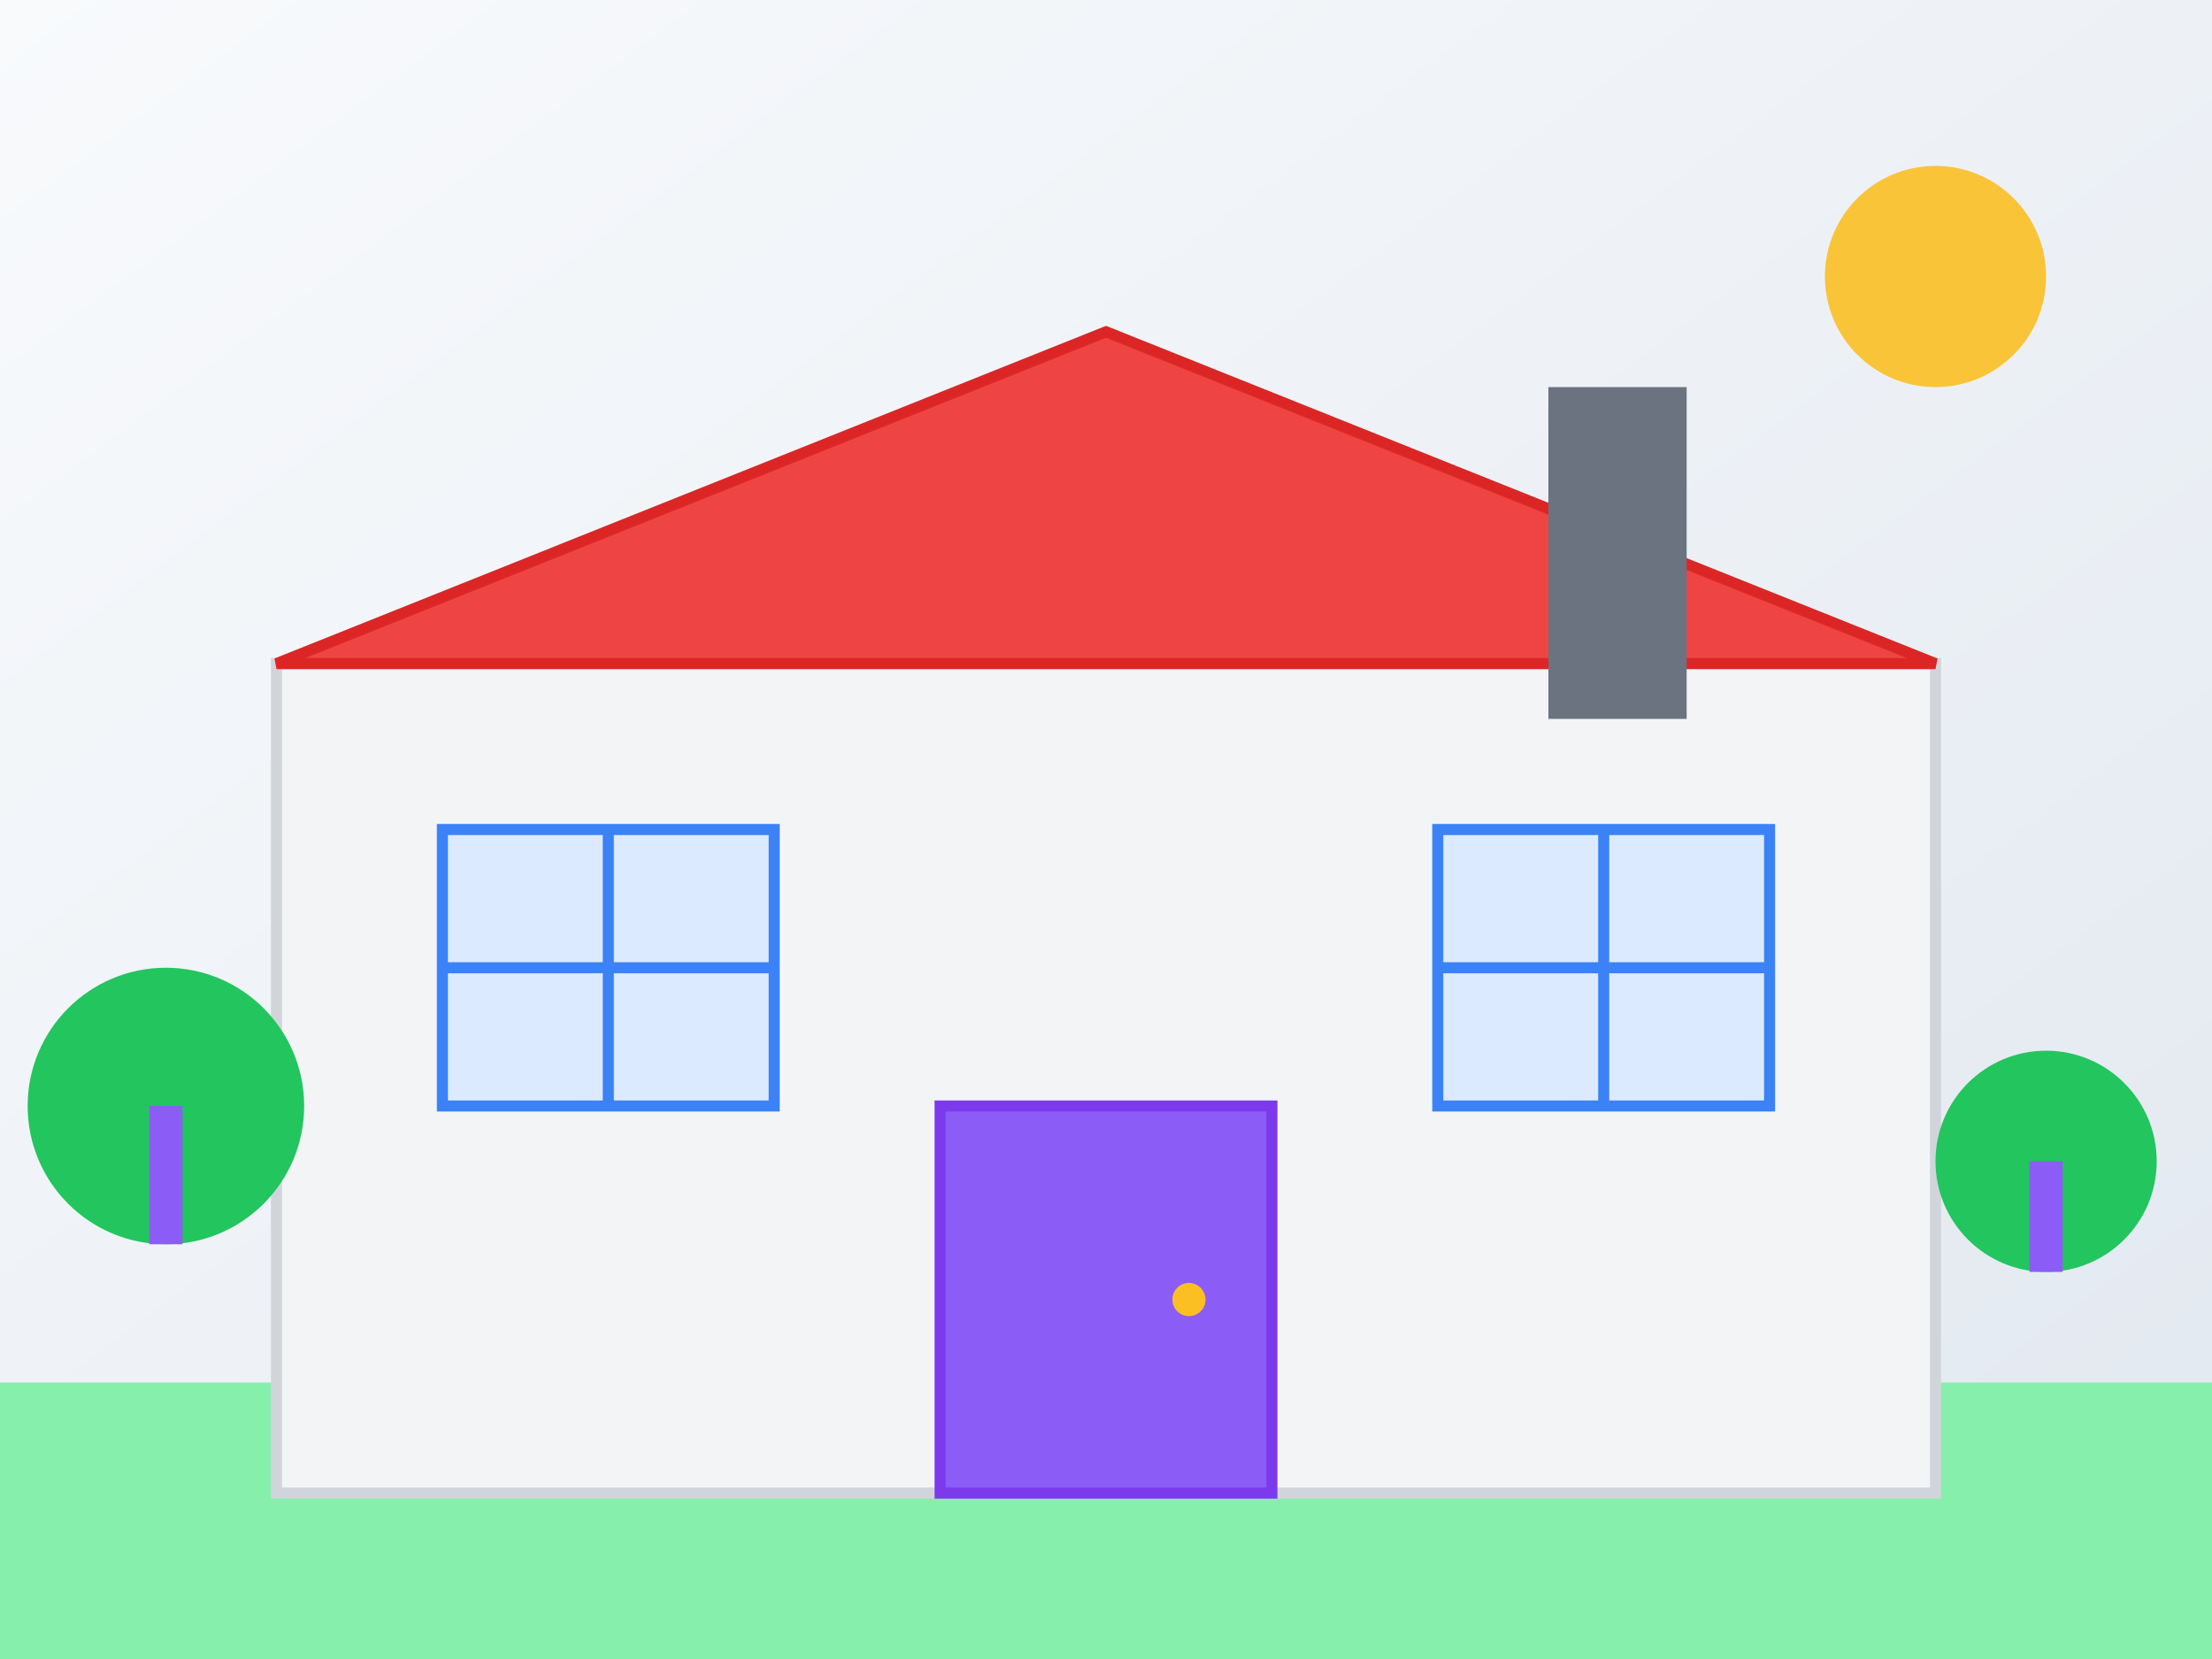
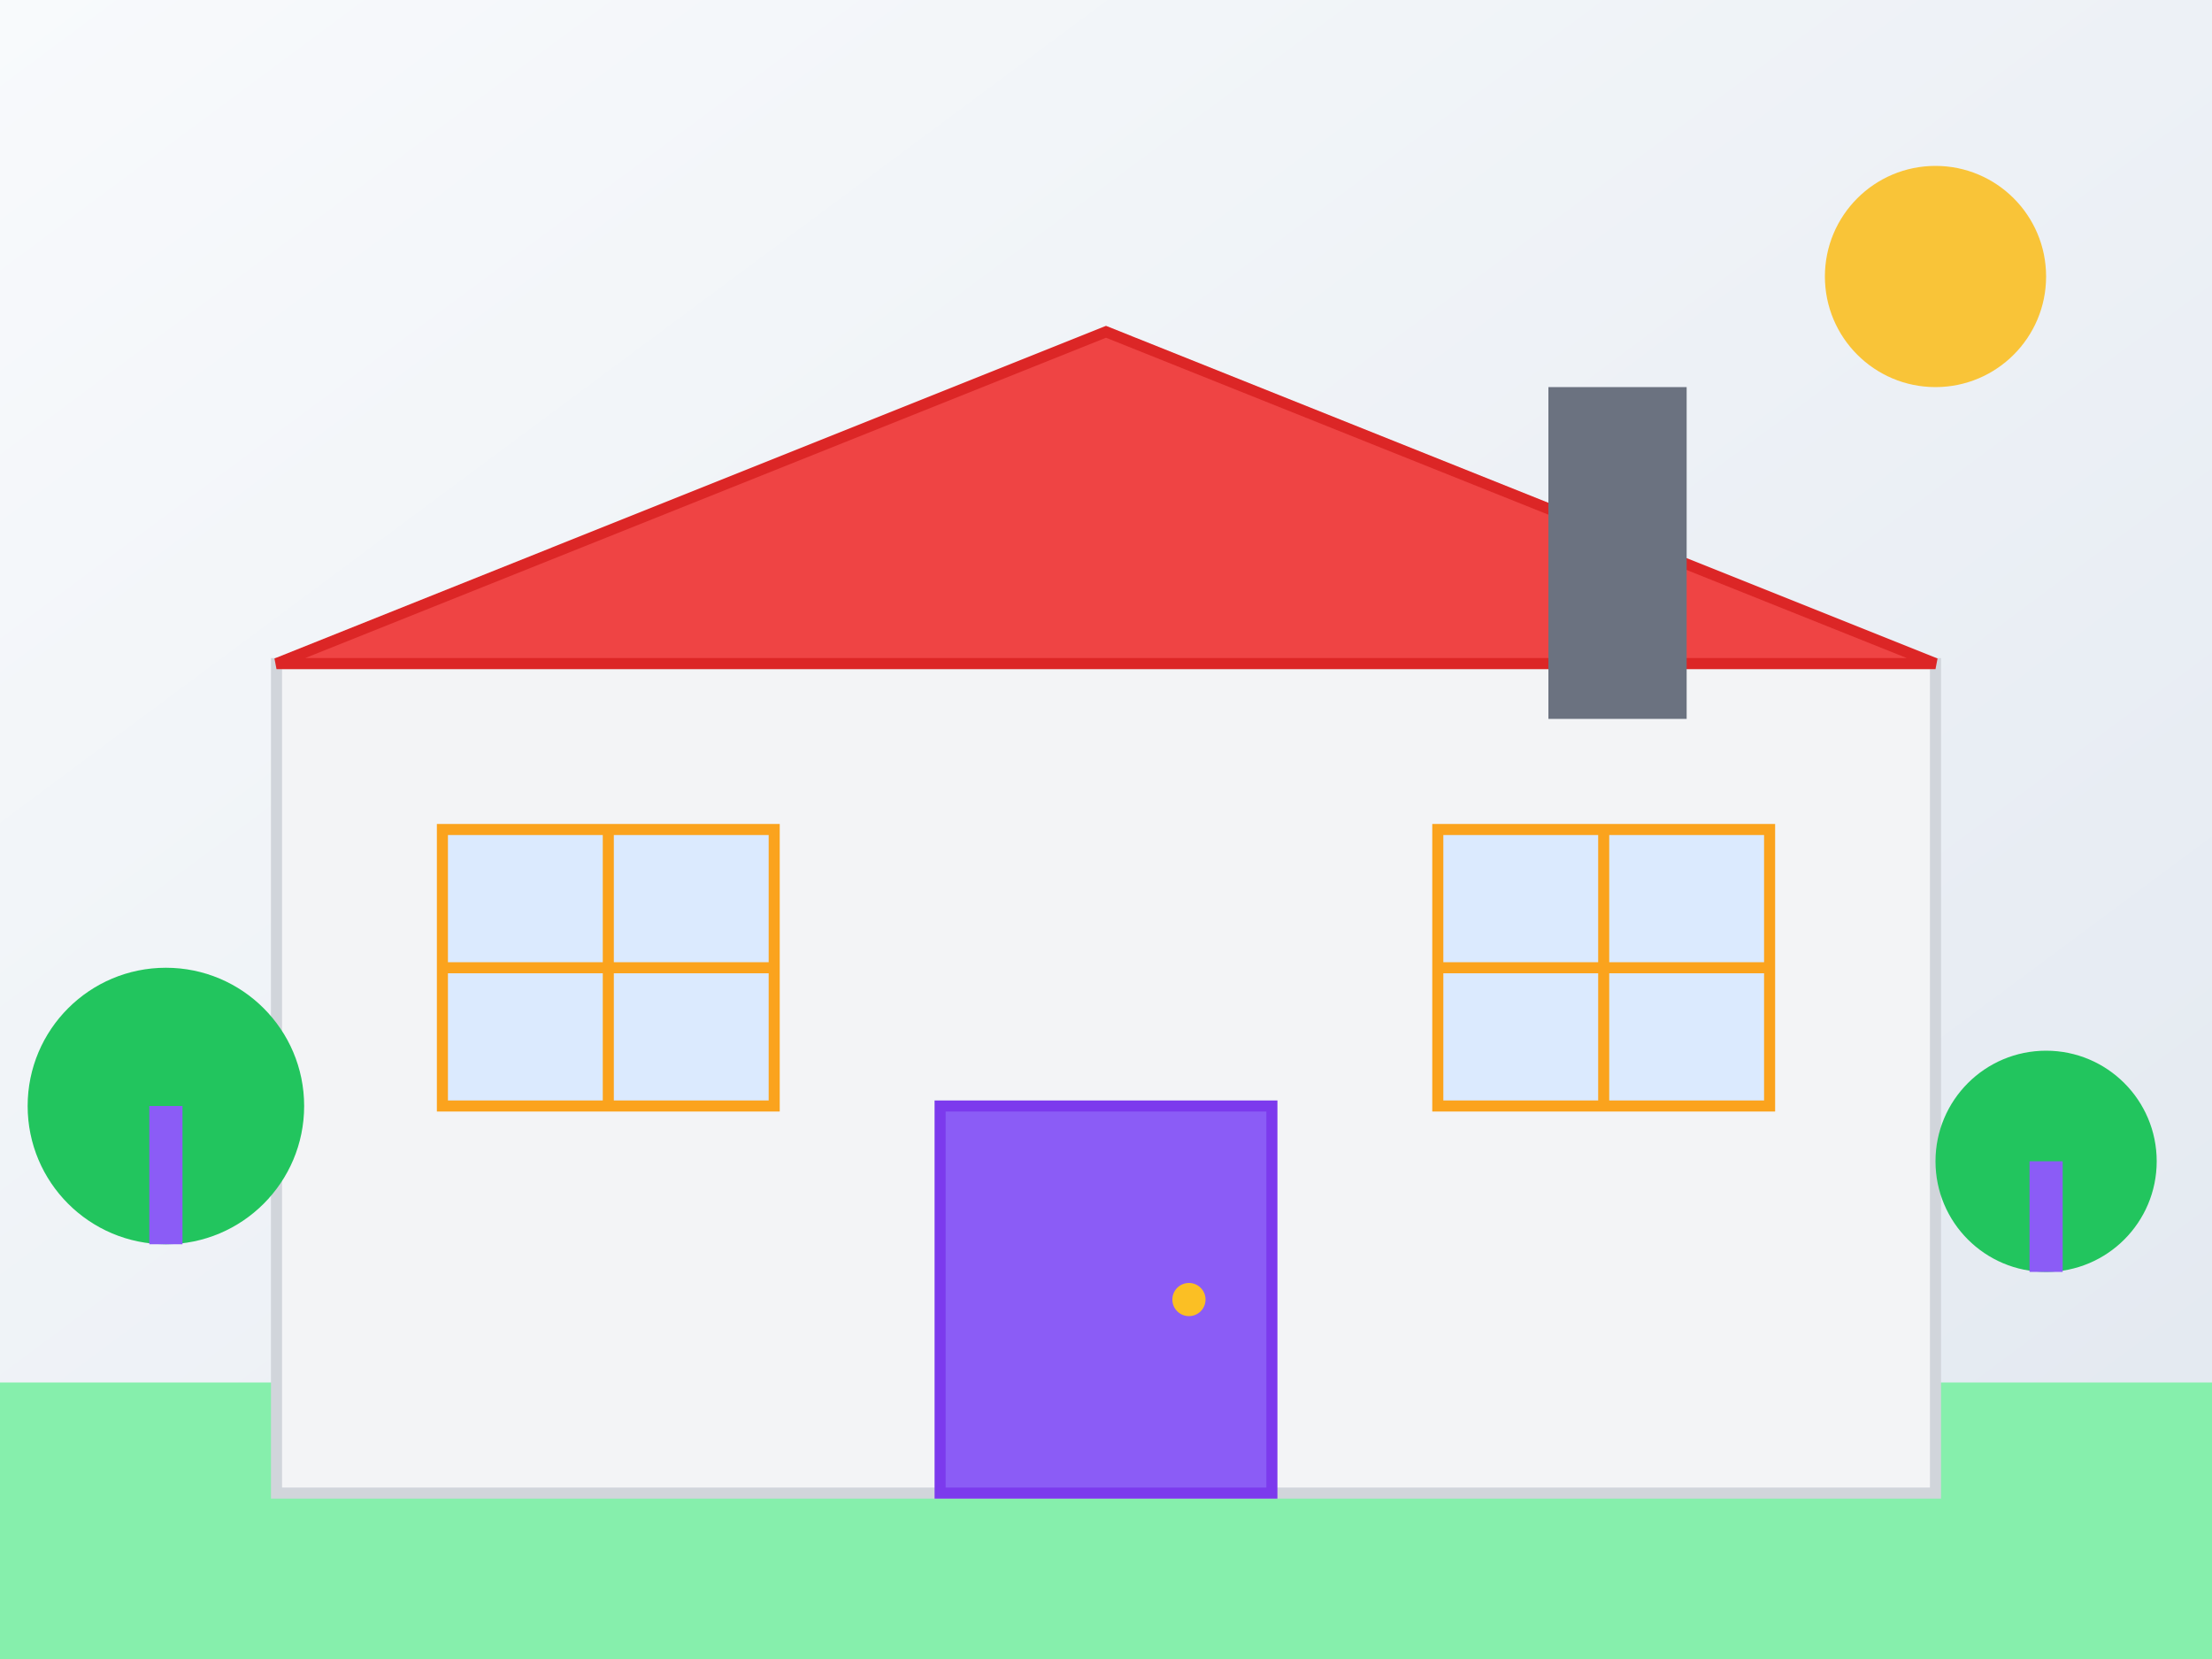
<svg xmlns="http://www.w3.org/2000/svg" viewBox="0 0 400 300" width="400" height="300">
  <defs>
    <linearGradient id="houseBg" x1="0%" y1="0%" x2="100%" y2="100%">
      <stop offset="0%" style="stop-color:#f8fafc;stop-opacity:1" />
      <stop offset="100%" style="stop-color:#e2e8f0;stop-opacity:1" />
    </linearGradient>
  </defs>
  <rect width="400" height="300" fill="url(#houseBg)" />
  <rect x="0" y="250" width="400" height="50" fill="#86efac" />
  <rect x="50" y="120" width="300" height="150" fill="#f3f4f6" stroke="#d1d5db" stroke-width="2" />
  <polygon points="50,120 200,60 350,120" fill="#ef4444" stroke="#dc2626" stroke-width="2" />
  <rect x="170" y="200" width="60" height="70" fill="#8b5cf6" stroke="#7c3aed" stroke-width="2" />
  <circle cx="215" cy="235" r="3" fill="#fbbf24" />
-   <rect x="80" y="150" width="60" height="50" fill="#dbeafe" stroke="#3b82f6" stroke-width="2" />
-   <rect x="260" y="150" width="60" height="50" fill="#dbeafe" stroke="#3b82f6" stroke-width="2" />
-   <line x1="110" y1="150" x2="110" y2="200" stroke="#3b82f6" stroke-width="2" />
-   <line x1="80" y1="175" x2="140" y2="175" stroke="#3b82f6" stroke-width="2" />
-   <line x1="290" y1="150" x2="290" y2="200" stroke="#3b82f6" stroke-width="2" />
-   <line x1="260" y1="175" x2="320" y2="175" stroke="#3b82f6" stroke-width="2" />
+   <rect x="80" y="150" width="60" height="50" fill="#dbeafe" stroke="#fba31d" stroke-width="2" />
+   <rect x="260" y="150" width="60" height="50" fill="#dbeafe" stroke="#fba31d" stroke-width="2" />
+   <line x1="110" y1="150" x2="110" y2="200" stroke="#fba31d" stroke-width="2" />
+   <line x1="80" y1="175" x2="140" y2="175" stroke="#fba31d" stroke-width="2" />
+   <line x1="290" y1="150" x2="290" y2="200" stroke="#fba31d" stroke-width="2" />
+   <line x1="260" y1="175" x2="320" y2="175" stroke="#fba31d" stroke-width="2" />
  <rect x="280" y="70" width="25" height="60" fill="#6b7280" />
  <circle cx="30" cy="200" r="25" fill="#22c55e" />
  <rect x="27" y="200" width="6" height="25" fill="#8b5cf6" />
  <circle cx="370" cy="210" r="20" fill="#22c55e" />
  <rect x="367" y="210" width="6" height="20" fill="#8b5cf6" />
  <circle cx="350" cy="50" r="20" fill="#fbbf24" opacity="0.9" />
</svg>
